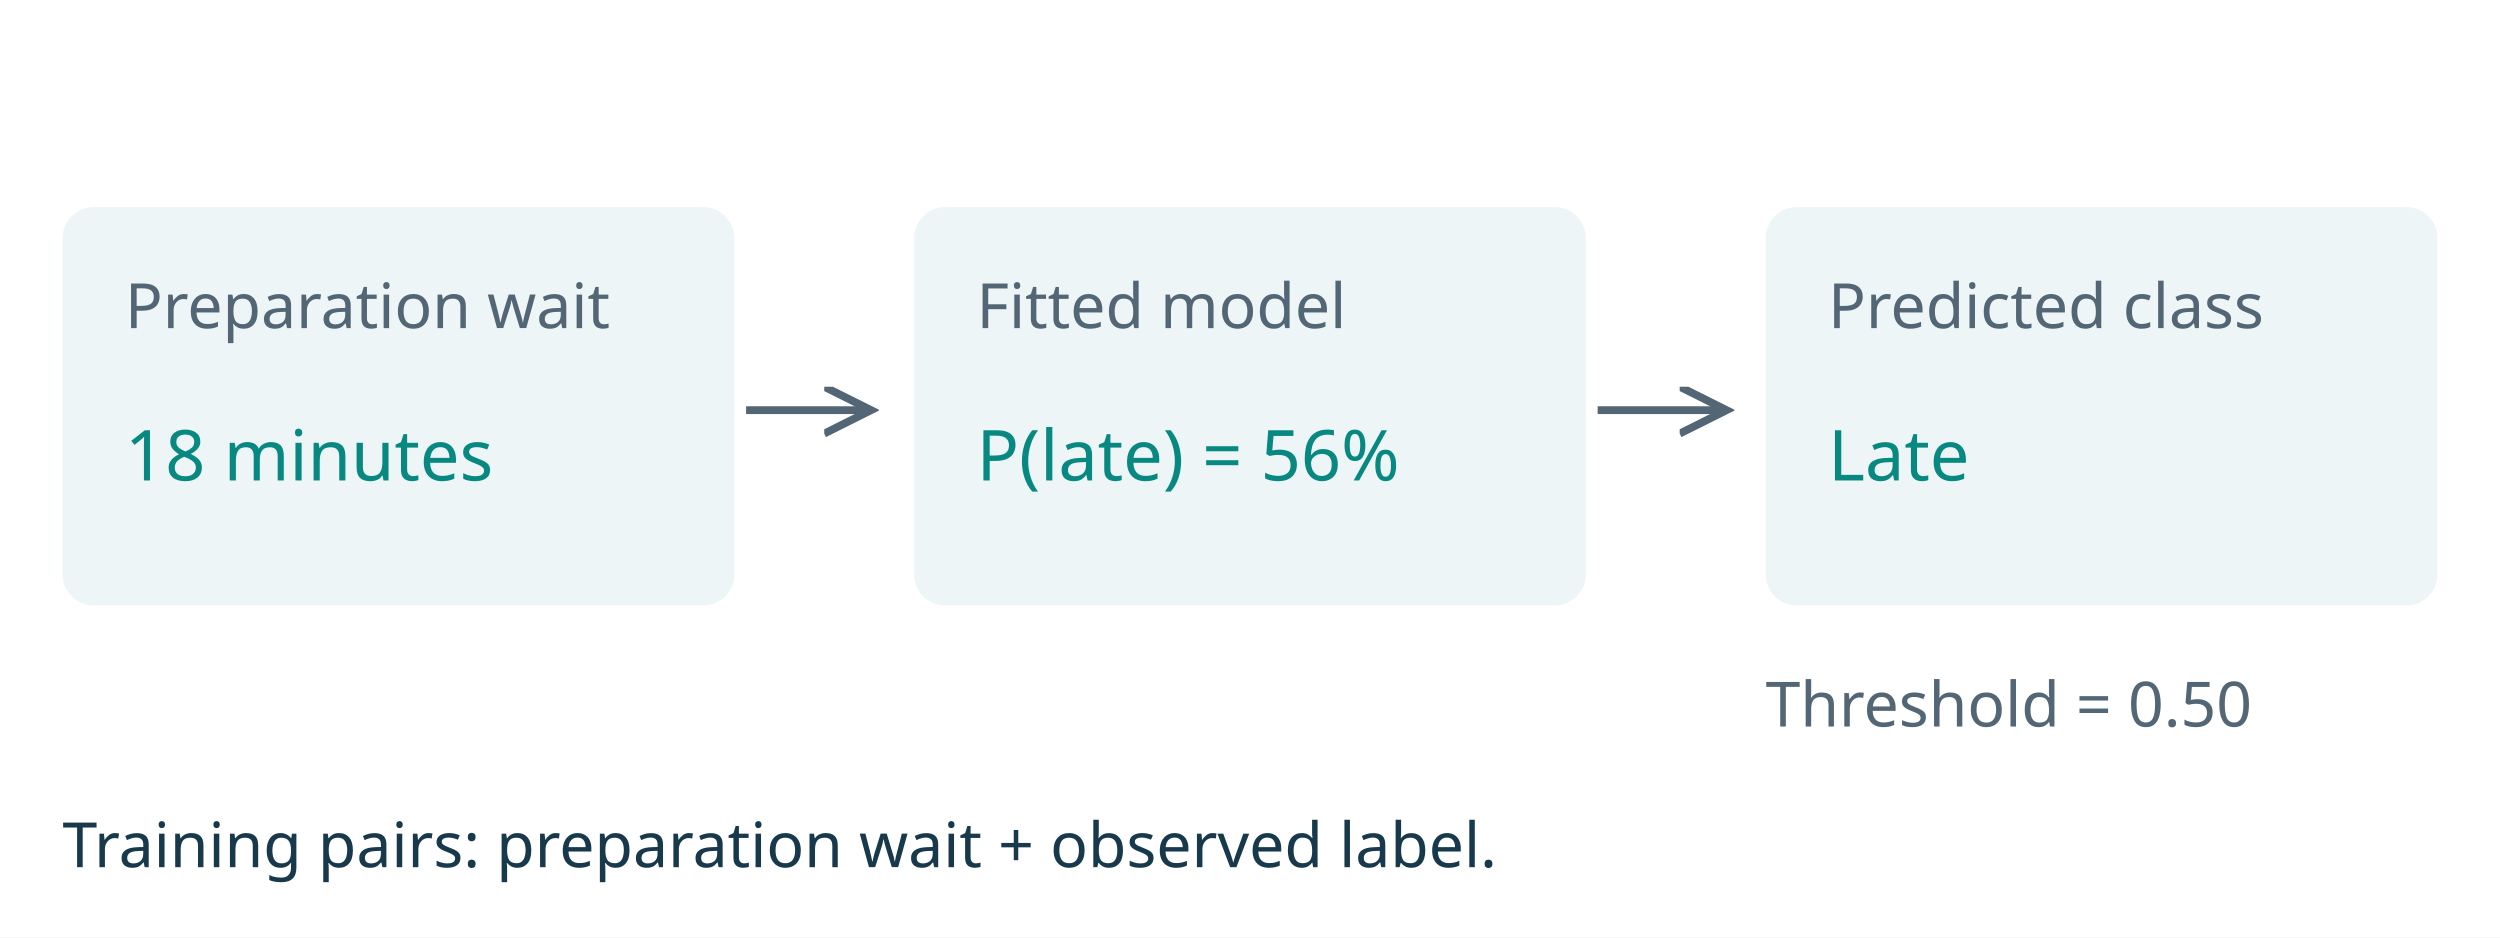
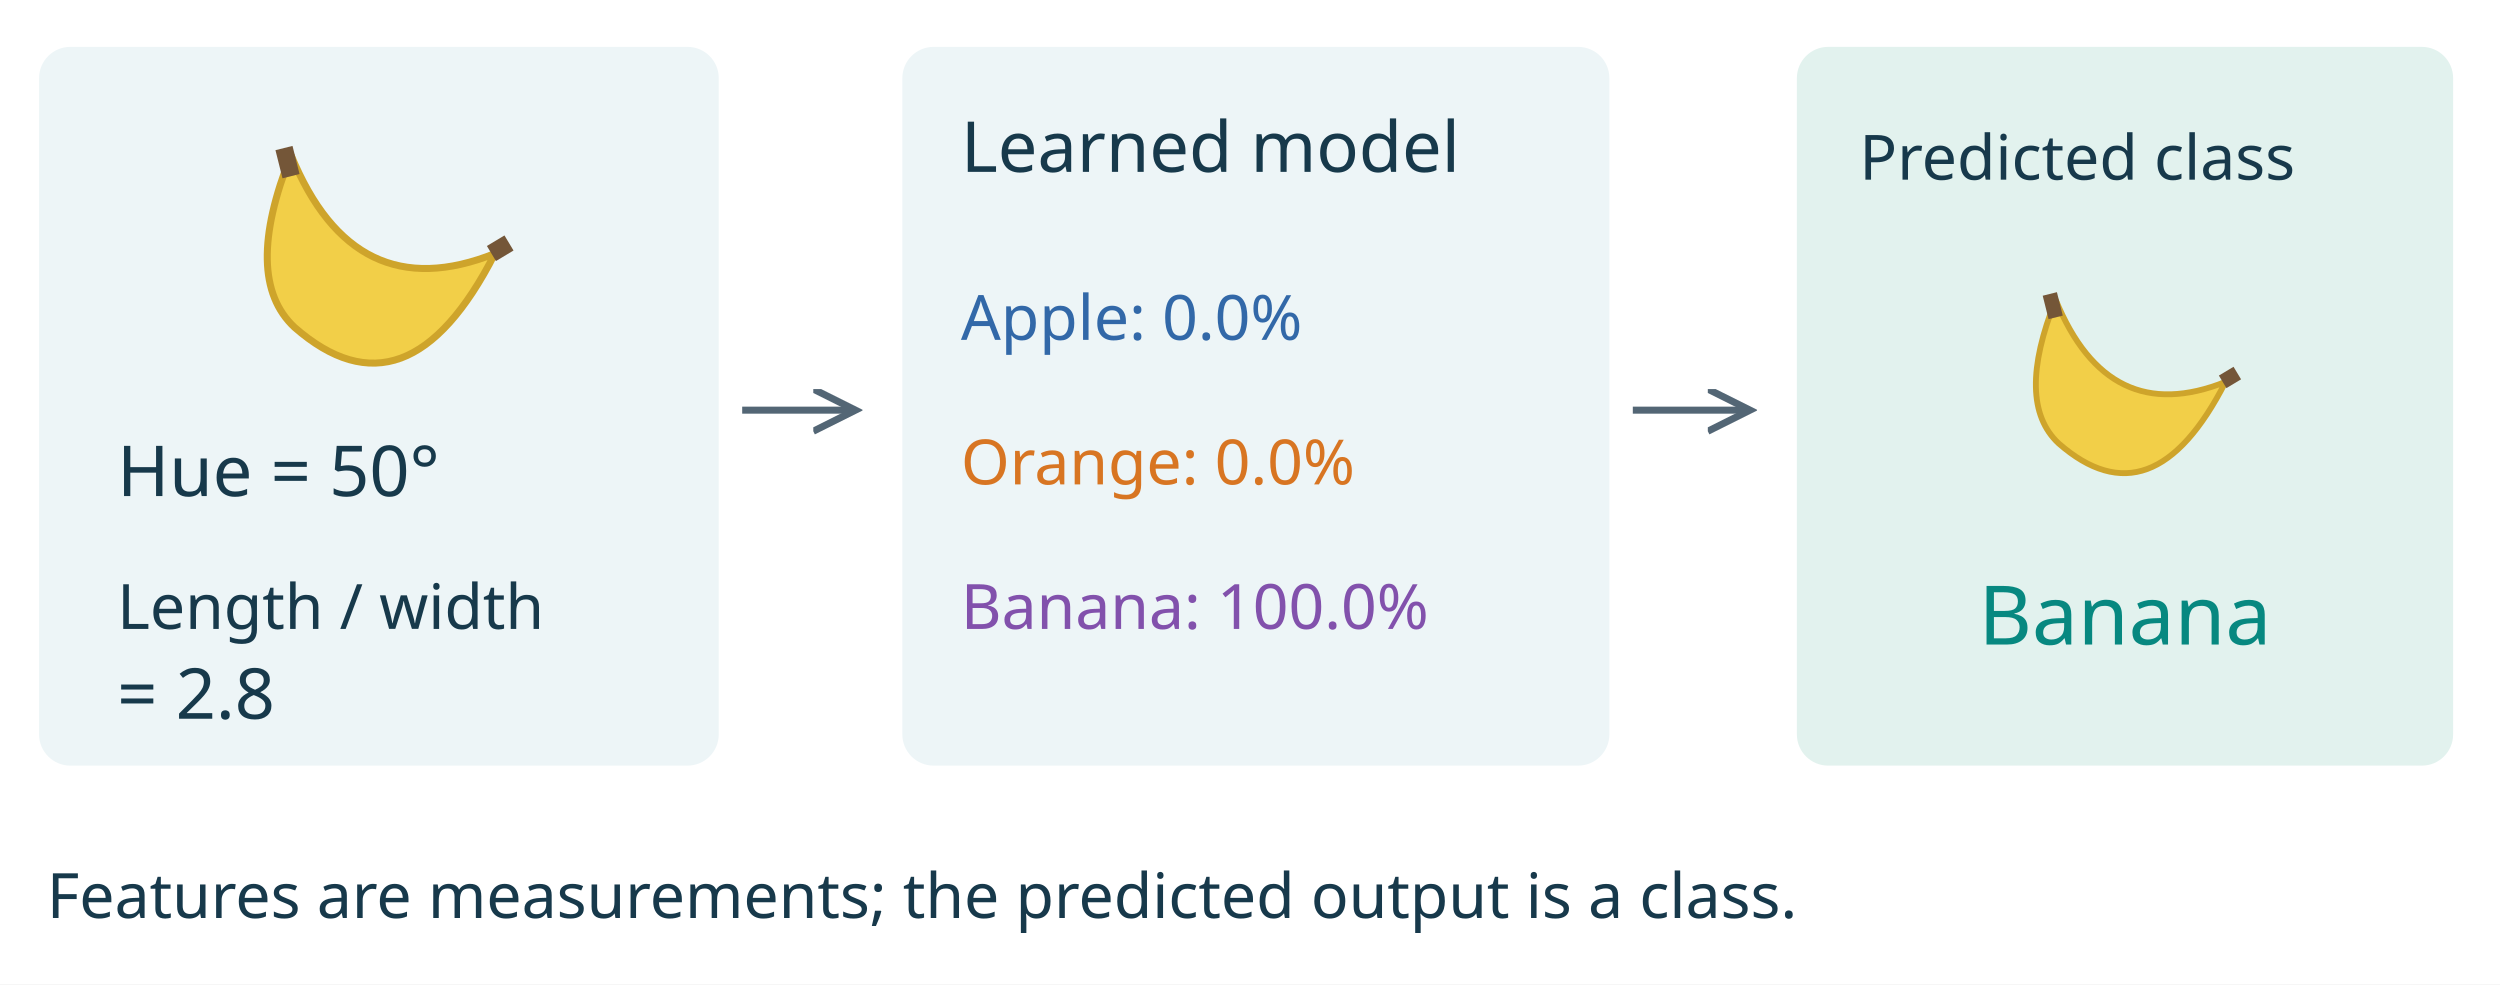
- <svg xmlns="http://www.w3.org/2000/svg" width="640" height="240" viewBox="0 0 640 240">
+ <svg xmlns="http://www.w3.org/2000/svg" width="640" height="252" viewBox="0 0 640 252">
  <style>text{font-family:sans-serif;font-size:16px;fill:#17394b}</style>
  <defs>
    <marker id="arrow" markerWidth="7" markerHeight="7" refX="6" refY="3" orient="auto">
      <path d="M0 0L6 3L0 6" fill="none" stroke="#536675" />
    </marker>
  </defs>
-   <rect width="640" height="240" fill="white" />
-   <rect x="16" y="53" width="172" height="102" rx="8" fill="#edf5f7" />
-   <text x="32" y="84" text-anchor="start" style="font-size:16px;fill:#536675">Preparation wait</text>
-   <text x="32" y="123" text-anchor="start" style="font-size:18px;fill:#078880">18 minutes</text>
-   <rect x="234" y="53" width="172" height="102" rx="8" fill="#edf5f7" />
-   <text x="250" y="84" text-anchor="start" style="font-size:16px;fill:#536675">Fitted model</text>
-   <text x="250" y="123" text-anchor="start" style="font-size:18px;fill:#078880">P(late) = 56%</text>
-   <rect x="452" y="53" width="172" height="102" rx="8" fill="#edf5f7" />
-   <text x="468" y="84" text-anchor="start" style="font-size:16px;fill:#536675">Predicted class</text>
-   <text x="468" y="123" text-anchor="start" style="font-size:18px;fill:#078880">Late</text>
-   <line x1="191" y1="105" x2="223" y2="105" stroke="#536675" stroke-width="2" stroke-dasharray="" marker-end="url(#arrow)" />
-   <line x1="409" y1="105" x2="442" y2="105" stroke="#536675" stroke-width="2" stroke-dasharray="" marker-end="url(#arrow)" />
-   <text x="16" y="222" text-anchor="start" style="font-size:16px;fill:#17394b">Training pairs: preparation wait + observed label.</text>
-   <text x="452" y="186" text-anchor="start" style="font-size:16px;fill:#536675">Threshold = 0.50</text>
+   <rect width="640" height="252" fill="white" />
+   <rect x="10" y="12" width="174" height="184" rx="8" fill="#edf5f7" />
+   <g transform="translate(97 64) scale(0.9)">
+     <path d="M-25 -27 Q-7 17 33 1 Q8 50 -24 22 Q-39 8 -25 -27" fill="#f2cf48" stroke="#cea42b" stroke-width="2" />
+     <path d="M-27 -29L-25 -21M32 1L37 -2" stroke="#745638" stroke-width="5" />
+   </g>
+   <text x="30" y="127" text-anchor="start" style="font-size:18px;fill:#17394b">Hue = 50°</text>
+   <text x="30" y="161" text-anchor="start" style="font-size:16px;fill:#17394b">Length / width</text>
+   <text x="30" y="184" text-anchor="start" style="font-size:18px;fill:#17394b">= 2.8</text>
+   <line x1="190" y1="105" x2="219" y2="105" stroke="#536675" stroke-width="1.8" stroke-dasharray="" marker-end="url(#arrow)" />
+   <rect x="231" y="12" width="181" height="184" rx="8" fill="#edf5f7" />
+   <text x="246" y="44" text-anchor="start" style="font-size:18px;fill:#17394b">Learned model</text>
+   <text x="246" y="87" text-anchor="start" style="font-size:16px;fill:#3268a8">Apple: 0.0%</text>
+   <text x="246" y="124" text-anchor="start" style="font-size:16px;fill:#d87522">Orange: 0.0%</text>
+   <text x="246" y="161" text-anchor="start" style="font-size:16px;fill:#8251ac">Banana: 100.0%</text>
+   <line x1="418" y1="105" x2="448" y2="105" stroke="#536675" stroke-width="1.8" stroke-dasharray="" marker-end="url(#arrow)" />
+   <rect x="460" y="12" width="168" height="184" rx="8" fill="#e2f2ee" />
+   <text x="476" y="46" text-anchor="start" style="font-size:16px;fill:#17394b">Predicted class</text>
+   <g transform="translate(545 97) scale(0.75)">
+     <path d="M-25 -27 Q-7 17 33 1 Q8 50 -24 22 Q-39 8 -25 -27" fill="#f2cf48" stroke="#cea42b" stroke-width="2" />
+     <path d="M-27 -29L-25 -21M32 1L37 -2" stroke="#745638" stroke-width="5" />
+   </g>
+   <text x="544" y="165" text-anchor="middle" style="font-size:21px;fill:#078880">Banana</text>
+   <text x="12" y="235" text-anchor="start" style="font-size:16px;fill:#17394b">Features are measurements; the predicted output is a class.</text>
</svg>
